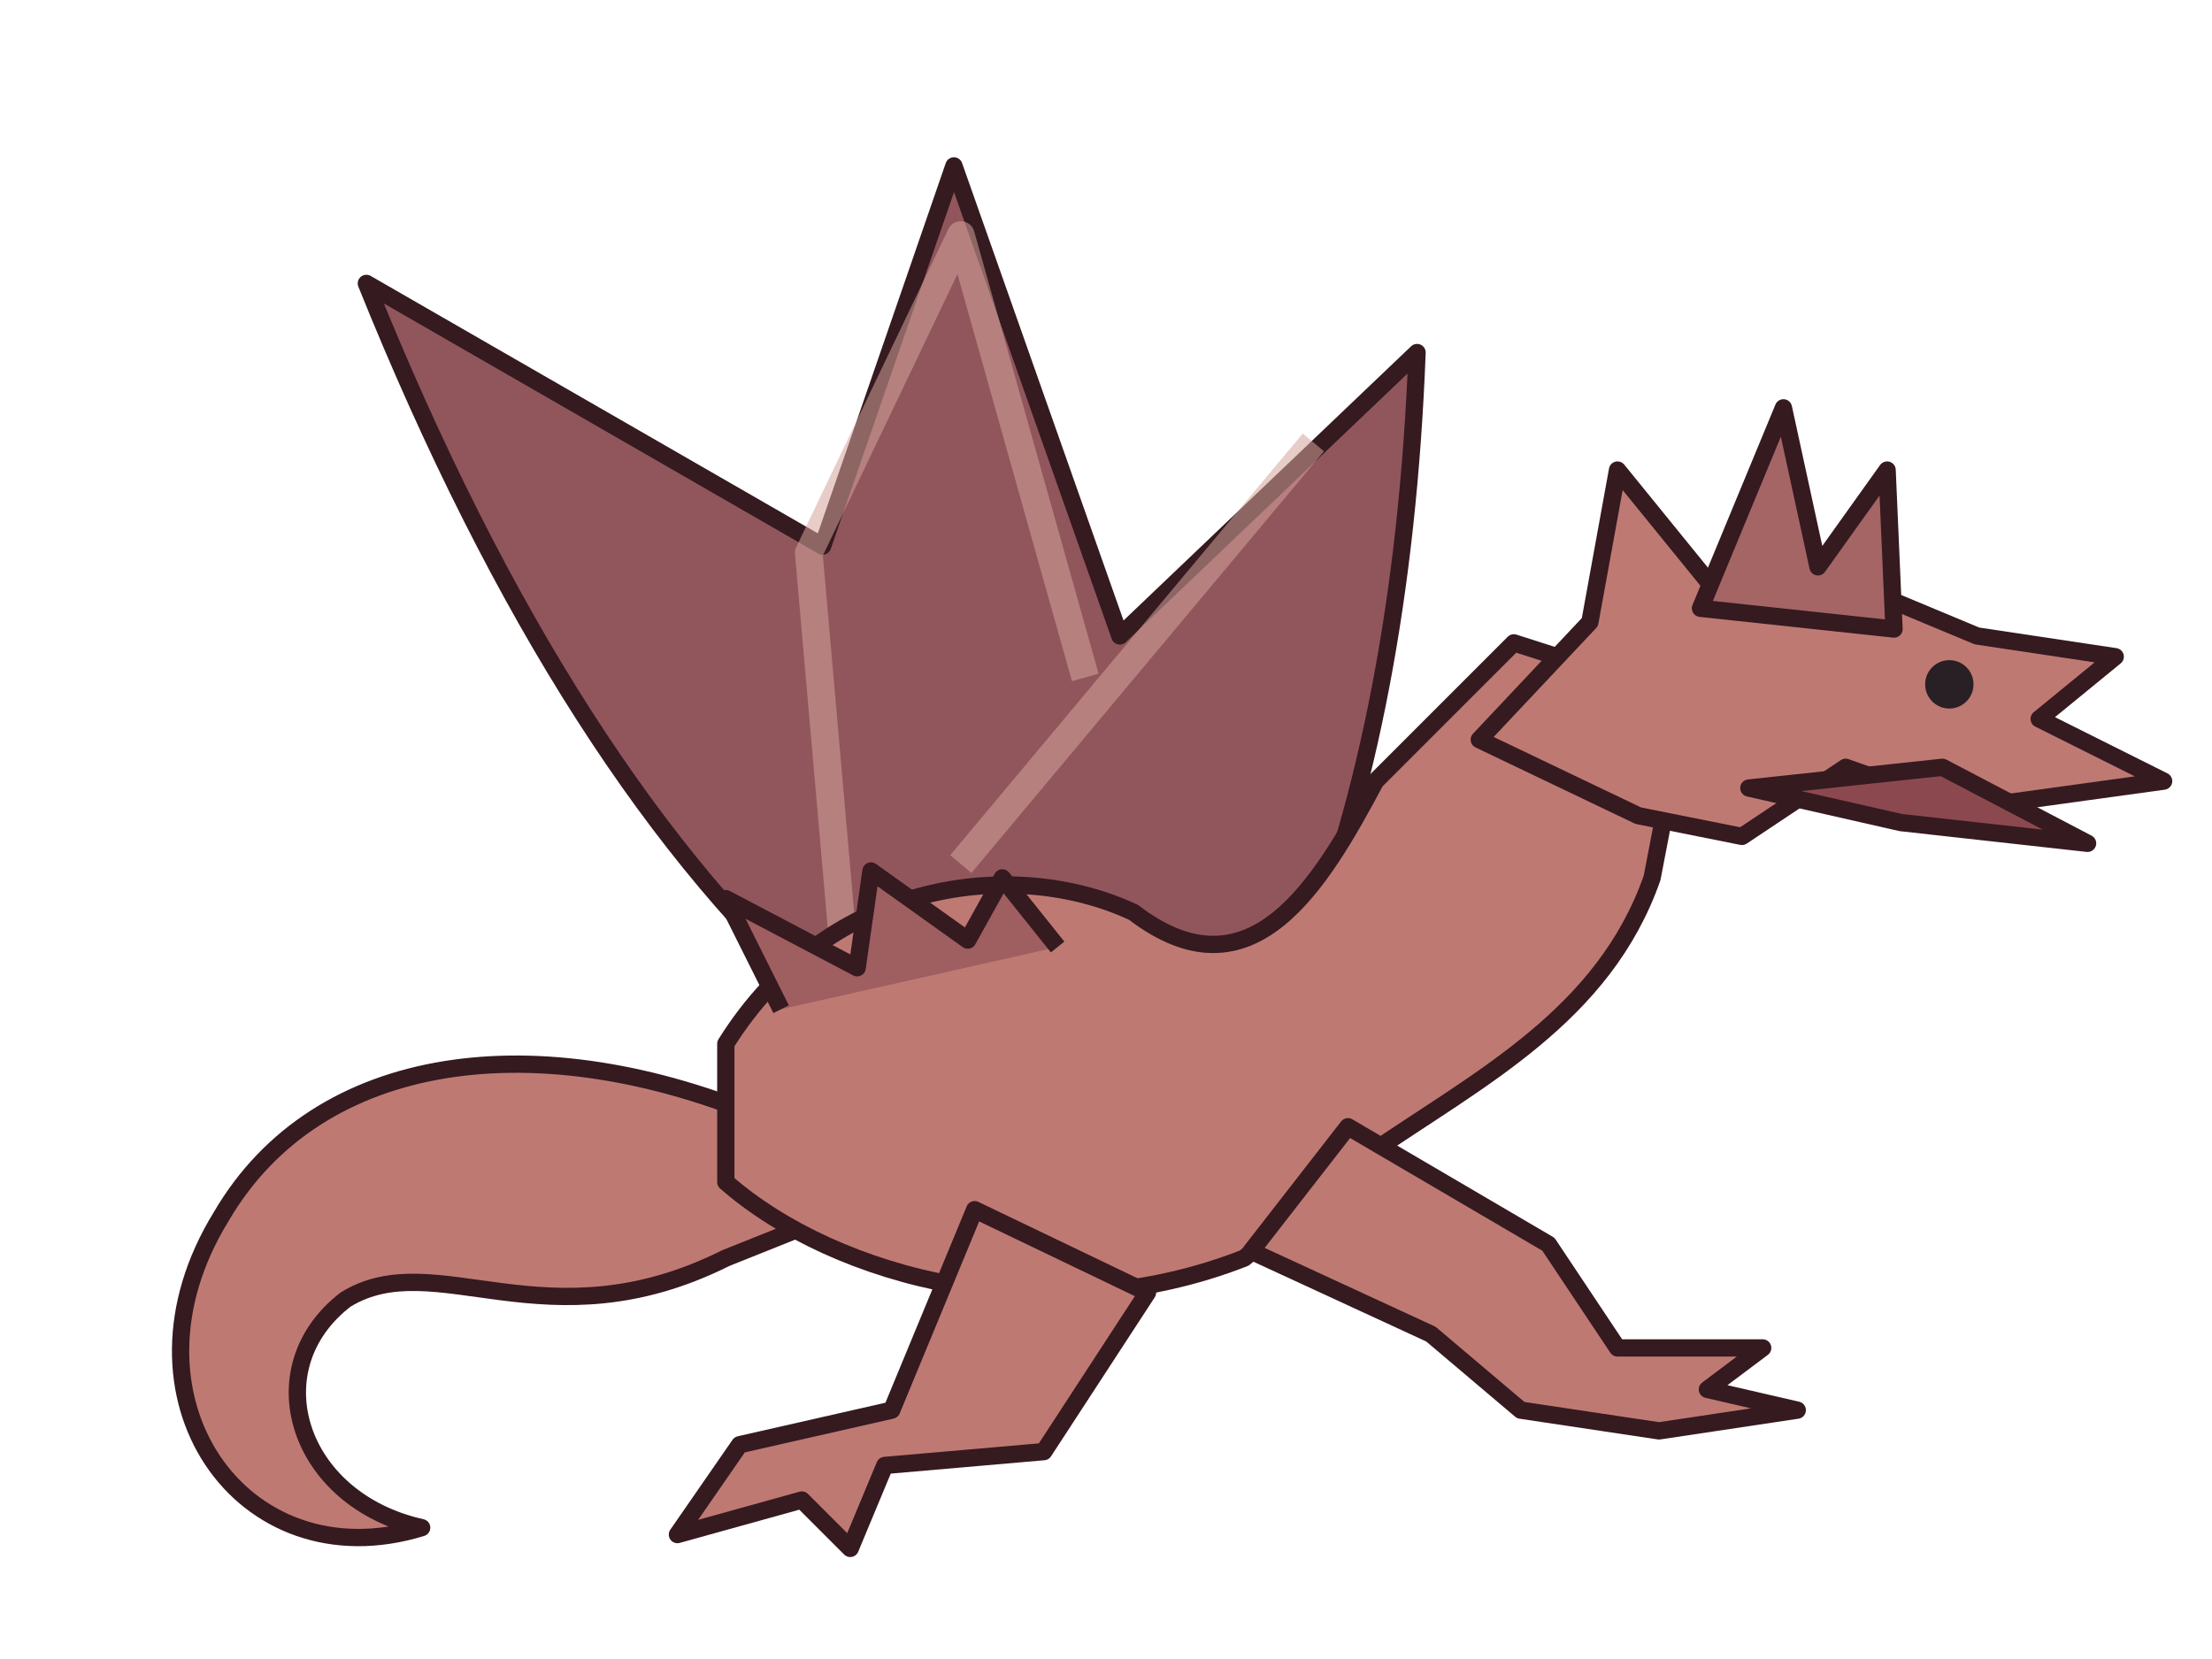
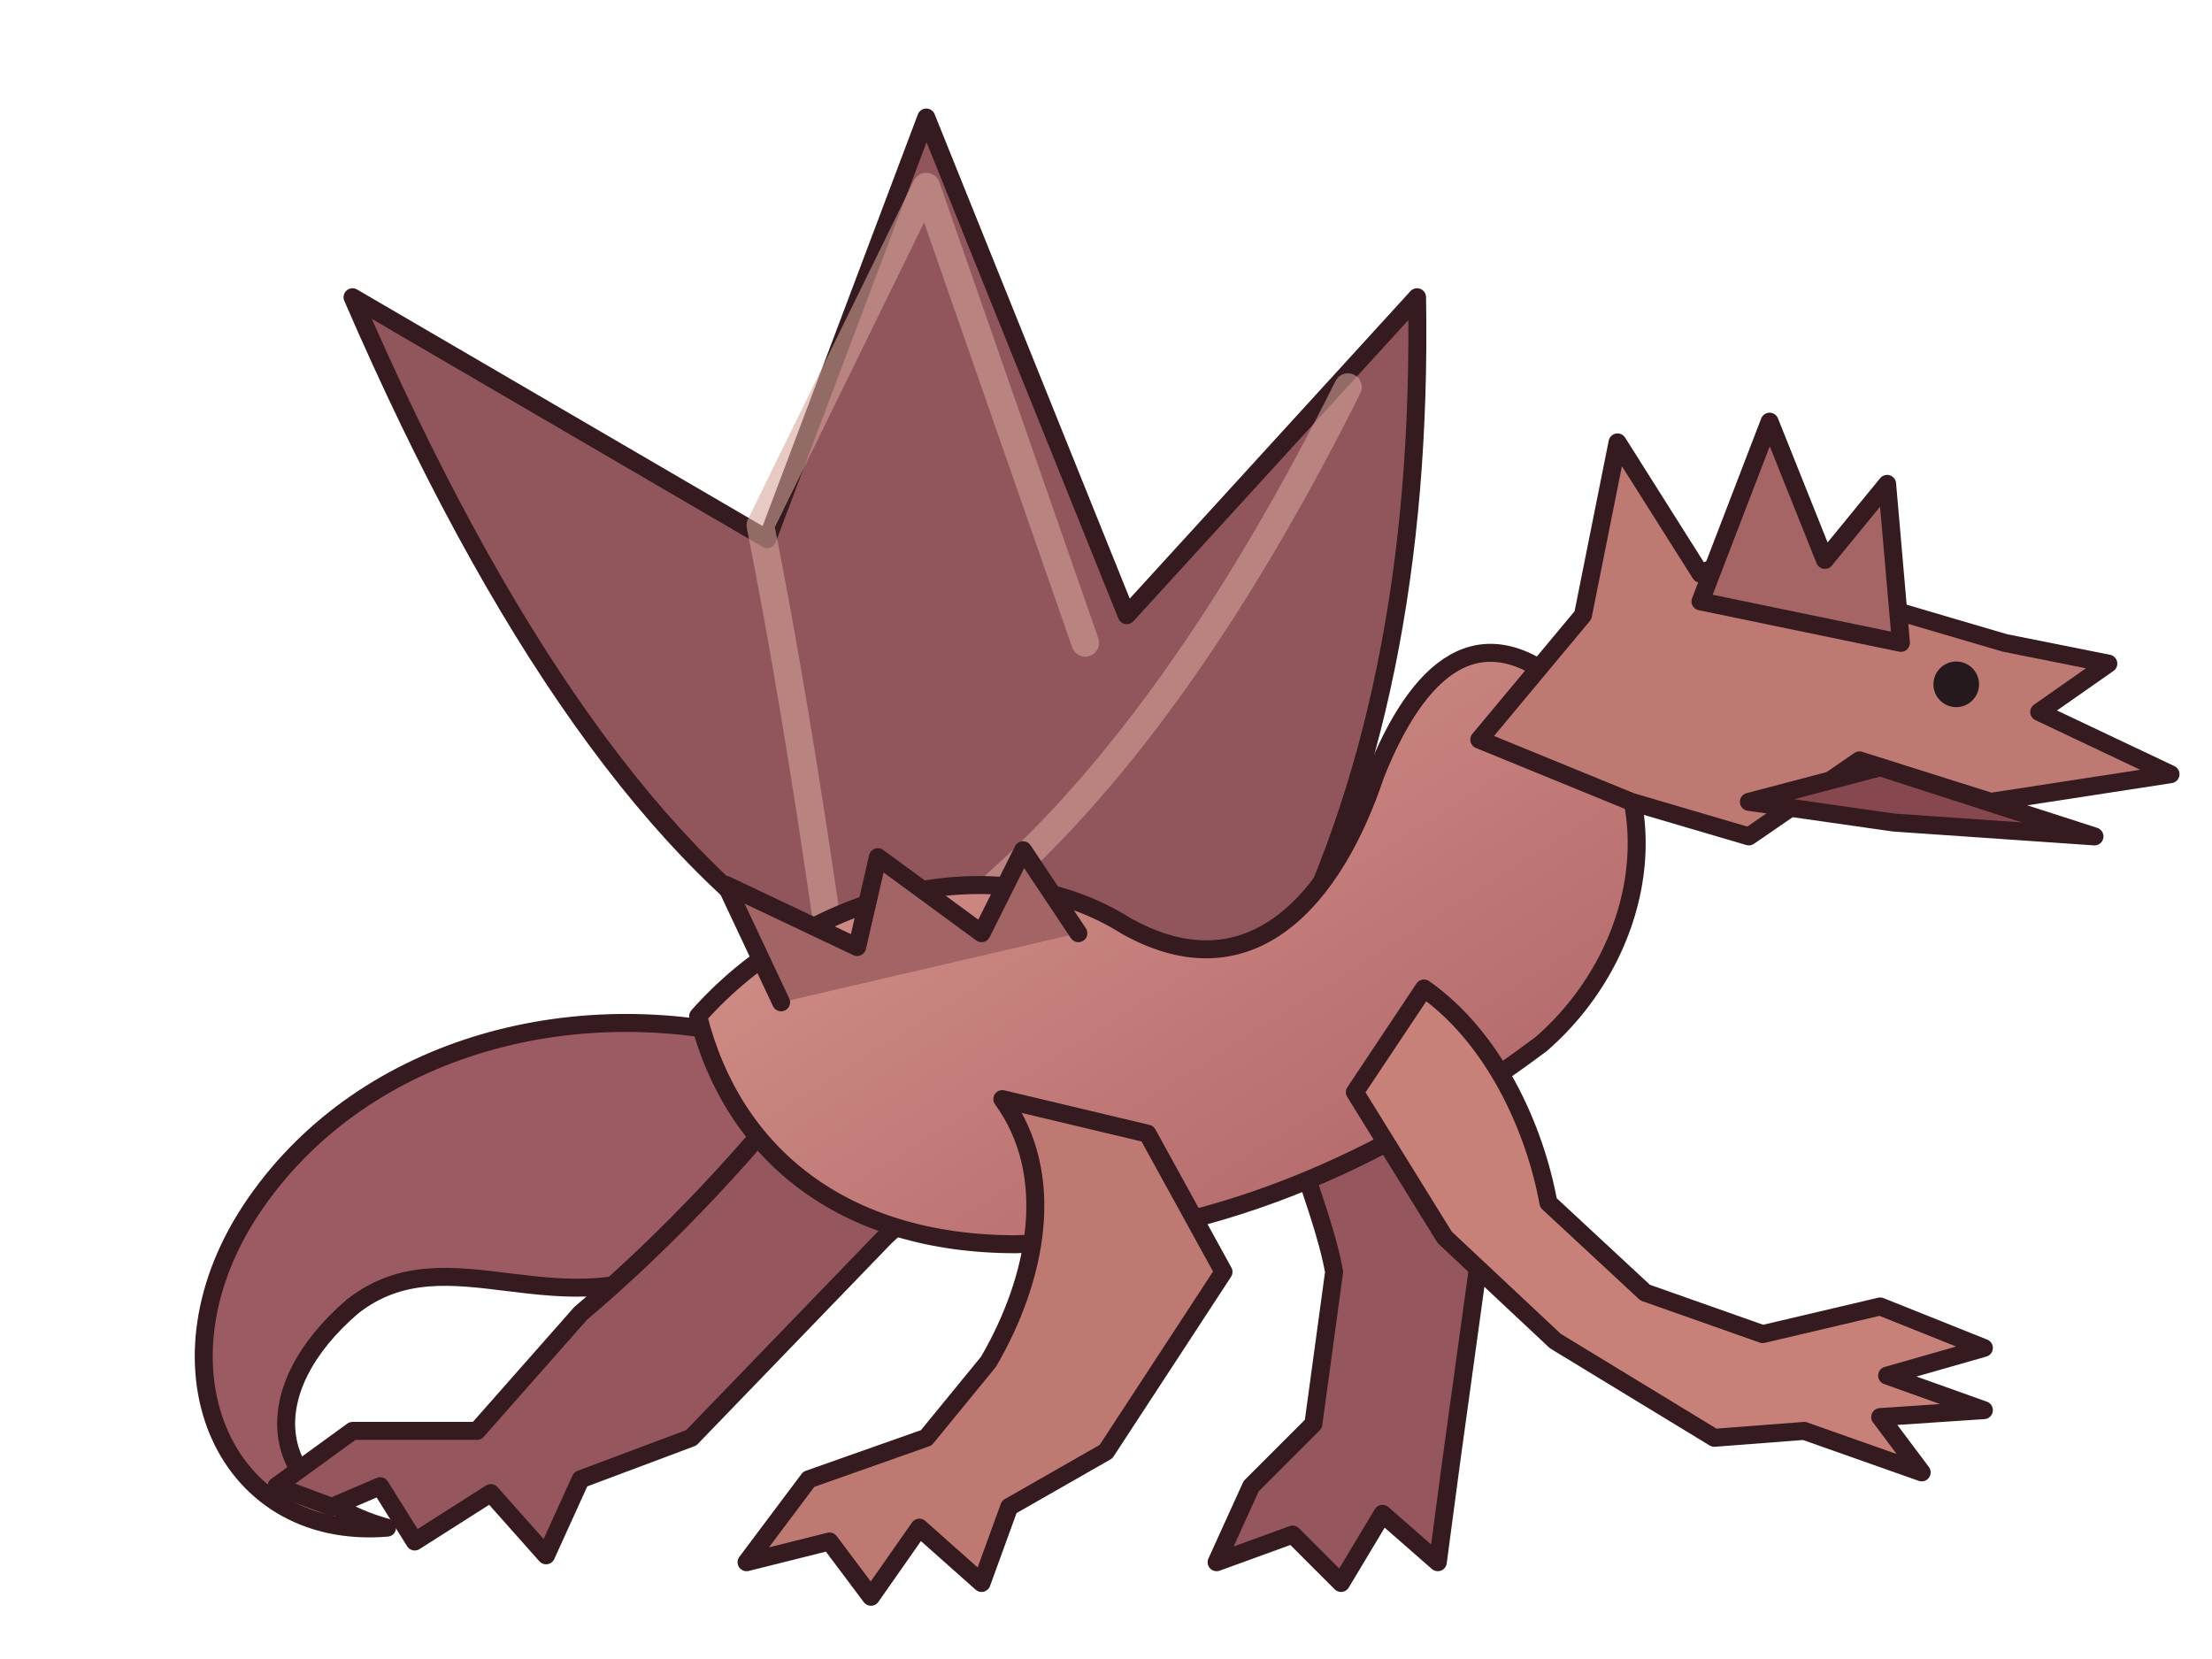
- <svg xmlns="http://www.w3.org/2000/svg" viewBox="0 0 320 240" role="img" aria-label="Decorative heraldic dragon silhouette">
-   <g fill="#bf7973" stroke="#351a20" stroke-width="2.5" stroke-linejoin="round">
-     <path d="M111 162 C78 148 46 152 32 176 C16 202 35 229 61 221 C43 217 37 198 50 188 C63 180 79 195 105 182 L135 170 Z" />
-     <path d="M121 147 Q82 113 53 41 L119 79 L138 24 L162 92 L205 51 Q203 103 188 140 Z" fill="#91565c" />
-     <path d="M122 137 L117 80 L139 34 L157 98 M139 125 L190 64" fill="none" stroke="#d6a39a" stroke-width="4" opacity=".55" />
-     <path d="M105 151 C120 127 147 124 164 132 C181 145 191 128 199 113 L219 93 L244 101 L239 127 C232 147 214 156 198 167 L180 182 C152 193 121 185 105 171 Z" />
-     <path d="M214 107 L230 90 L234 68 L247 84 L258 77 L274 87 L286 92 L306 95 L295 104 L313 113 L284 117 L267 111 L252 121 L237 118 Z" />
-     <path d="M246 88 L258 59 L263 82 L273 68 L274 91 Z" fill="#a46564" />
-     <path d="M281 111 L302 122 L275 119 L253 114 Z" fill="#8b494f" />
-     <circle cx="282" cy="99" r="3.5" fill="#282024" stroke="none" />
-     <path d="M195 163 L224 180 L234 195 L255 195 L247 201 L260 204 L240 207 L220 204 L207 193 L181 181 Z" />
-     <path d="M141 175 L129 204 L107 209 L98 222 L116 217 L123 224 L128 212 L151 210 L166 187 Z" />
-     <path d="M113 146 L105 130 L124 140 L126 126 L140 136 L145 127 L153 137" fill="#9f5e60" />
+ <svg xmlns="http://www.w3.org/2000/svg" viewBox="0 0 320 240" role="img" aria-label="Four-legged heraldic dragon silhouette">
+   <defs>
+     <linearGradient id="hide" x1="0" x2="1" y1="0" y2="1">
+       <stop offset="0" stop-color="#dc9b90" />
+       <stop offset="1" stop-color="#ac6065" />
+     </linearGradient>
+   </defs>
+   <g stroke="#351a20" stroke-width="2.6" stroke-linecap="round" stroke-linejoin="round">
+     <path d="M112 151 C84 143 53 151 37 174 C21 197 32 223 56 221 C38 216 37 201 51 189 C65 178 81 193 100 182 L132 168 Z" fill="#9c5b62" />
+     <path id="far-hind-leg" d="M119 153 C109 166 97 179 84 190 L69 207 L51 207 L40 215 L48 218 L55 215 L60 223 L71 216 L79 225 L84 214 L100 208 L128 179 L143 165 Z" fill="#95565d" />
+     <path id="far-foreleg" d="M185 147 C184 161 191 173 193 184 L190 206 L181 215 L176 226 L187 222 L194 229 L200 219 L208 226 L210 211 L214 182 L207 156 Z" fill="#96565e" />
+     <path d="M120 140 Q83 117 51 43 L111 78 L134 17 L163 89 L205 43 Q206 101 185 141 Z" fill="#91565c" />
+     <path d="M120 136 Q115 101 110 76 L134 27 L157 93 M144 128 Q171 104 195 56" stroke="#d6a39a" stroke-width="4" opacity=".58" fill="none" />
+     <path d="M101 147 C117 129 144 122 163 134 C181 144 193 130 199 112 C205 97 214 88 227 100 C242 113 239 137 223 151 C203 166 178 179 147 180 C122 180 106 167 101 147 Z" fill="url(#hide)" />
+     <path id="near-hind-leg" d="M145 159 C153 170 150 185 143 197 L134 208 L117 214 L108 226 L120 223 L126 231 L133 221 L142 229 L146 218 L160 210 L177 184 L166 164 Z" fill="#bf7973" />
+     <path id="near-foreleg" d="M206 143 C216 150 222 163 224 174 L238 187 L255 193 L272 189 L287 195 L273 199 L287 204 L272 205 L278 213 L261 207 L248 208 L225 194 L209 179 L196 158 Z" fill="#c88179" />
+     <path d="M214 107 L229 89 L234 64 L246 83 L259 77 L273 88 L290 93 L305 96 L295 103 L314 112 L288 116 L269 110 L253 121 L236 116 Z" fill="#bf7973" />
+     <path d="M246 87 L256 61 L264 81 L273 70 L275 93 Z" fill="#a46564" />
+     <path d="M272 111 L303 121 L274 119 L253 116 Z" fill="#87474e" />
+     <circle cx="283" cy="99" r="3.3" fill="#26191d" stroke="none" />
+     <path d="M113 145 L105 128 L124 137 L127 124 L142 135 L148 123 L156 135" fill="#a26464" />
  </g>
</svg>
